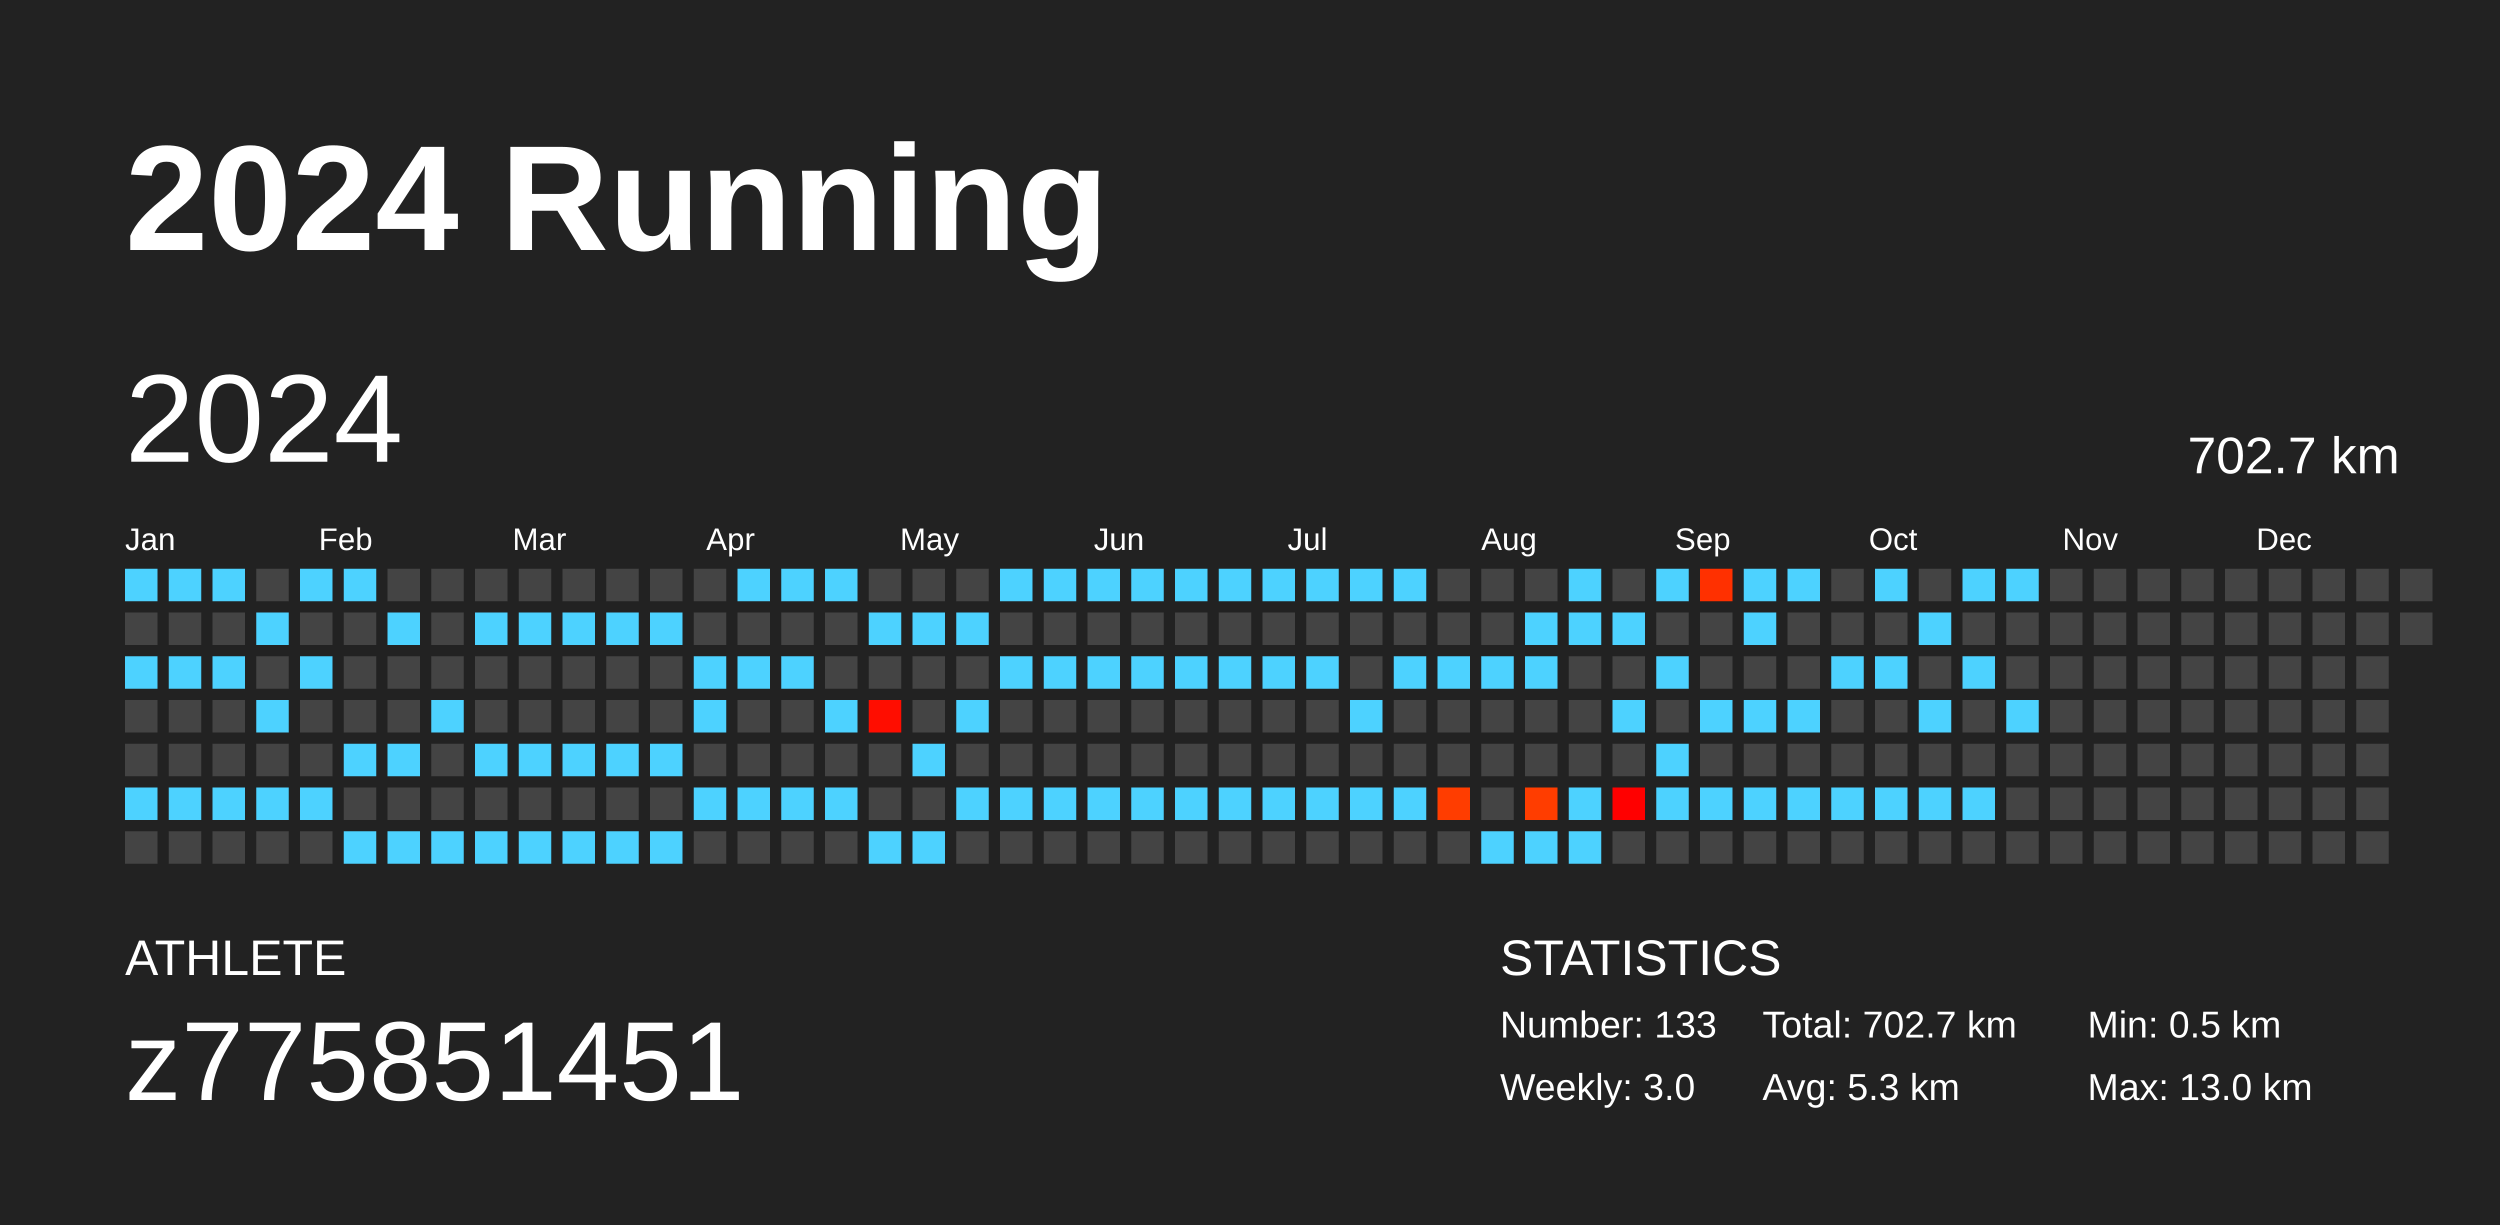
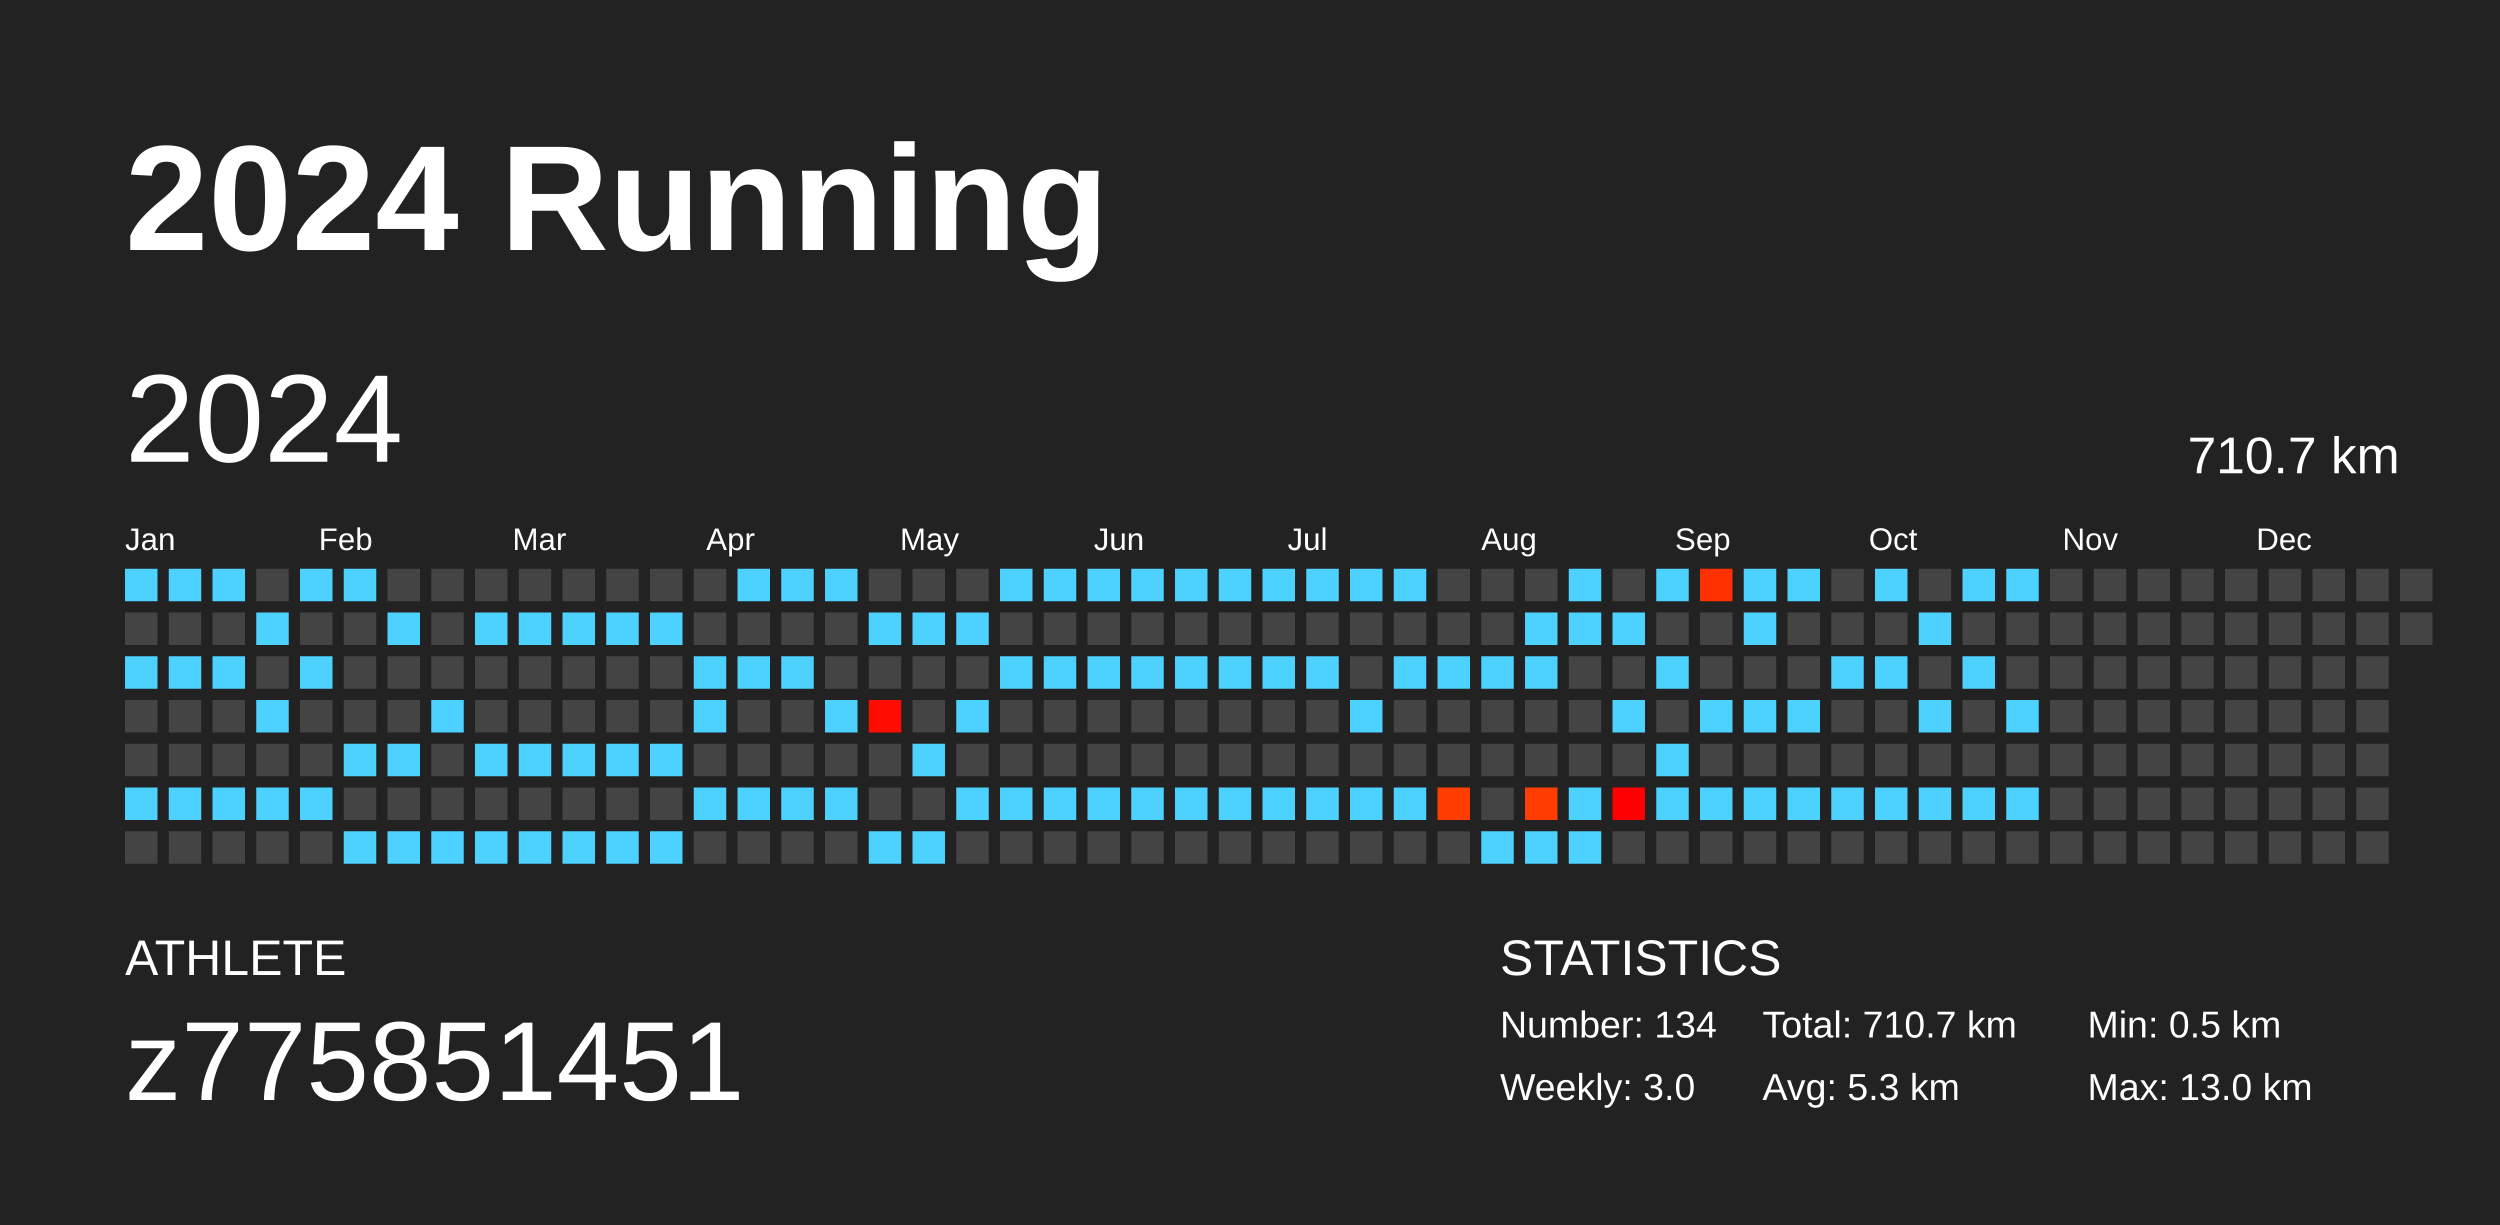
<svg xmlns="http://www.w3.org/2000/svg" baseProfile="full" height="98mm" version="1.1" viewBox="0,0,200,98" width="200mm">
  <defs />
  <rect fill="#222222" height="98" width="200" x="0" y="0" />
  <text fill="#FFFFFF" style="font-size:12px; font-family:Arial; font-weight:bold;" x="10" y="20">2024 Running</text>
  <text fill="#FFFFFF" style="font-size:4px; font-family:Arial" x="10" y="78">ATHLETE</text>
  <text fill="#FFFFFF" style="font-size:9px; font-family:Arial" x="10" y="88">z775851451</text>
  <text fill="#FFFFFF" style="font-size:4px; font-family:Arial" x="120" y="78">STATISTICS</text>
-   <text fill="#FFFFFF" style="font-size:3px; font-family:Arial" x="120" y="83">Number: 133</text>
+   <text fill="#FFFFFF" style="font-size:3px; font-family:Arial" x="120" y="83">Number: 134</text>
  <text fill="#FFFFFF" style="font-size:3px; font-family:Arial" x="120" y="88">Weekly: 3.0</text>
-   <text fill="#FFFFFF" style="font-size:3px; font-family:Arial" x="141" y="83">Total: 702.7 km</text>
+   <text fill="#FFFFFF" style="font-size:3px; font-family:Arial" x="141" y="83">Total: 710.7 km</text>
  <text fill="#FFFFFF" style="font-size:3px; font-family:Arial" x="141" y="88">Avg: 5.3 km</text>
  <text fill="#FFFFFF" style="font-size:3px; font-family:Arial" x="167" y="83">Min: 0.5 km</text>
  <text fill="#FFFFFF" style="font-size:3px; font-family:Arial" x="167" y="88">Max: 13.0 km</text>
  <text dominant-baseline="hanging" fill="#FFFFFF" style="font-size:10.0px; font-family:Arial;" x="10" y="30">2024</text>
-   <text dominant-baseline="hanging" fill="#FFFFFF" style="font-size:4.125px; font-family:Arial;" x="175" y="35">702.7 km</text>
+   <text dominant-baseline="hanging" fill="#FFFFFF" style="font-size:4.125px; font-family:Arial;" x="175" y="35">710.7 km</text>
  <text fill="#FFFFFF" style="font-size:2.5px; font-family:Arial" x="10.0" y="44">Jan</text>
  <text fill="#FFFFFF" style="font-size:2.5px; font-family:Arial" x="25.5" y="44">Feb</text>
  <text fill="#FFFFFF" style="font-size:2.5px; font-family:Arial" x="41.0" y="44">Mar</text>
  <text fill="#FFFFFF" style="font-size:2.5px; font-family:Arial" x="56.5" y="44">Apr</text>
  <text fill="#FFFFFF" style="font-size:2.5px; font-family:Arial" x="72.0" y="44">May</text>
  <text fill="#FFFFFF" style="font-size:2.5px; font-family:Arial" x="87.5" y="44">Jun</text>
  <text fill="#FFFFFF" style="font-size:2.5px; font-family:Arial" x="103.0" y="44">Jul</text>
  <text fill="#FFFFFF" style="font-size:2.5px; font-family:Arial" x="118.5" y="44">Aug</text>
  <text fill="#FFFFFF" style="font-size:2.5px; font-family:Arial" x="134.0" y="44">Sep</text>
  <text fill="#FFFFFF" style="font-size:2.5px; font-family:Arial" x="149.5" y="44">Oct</text>
  <text fill="#FFFFFF" style="font-size:2.5px; font-family:Arial" x="165.0" y="44">Nov</text>
  <text fill="#FFFFFF" style="font-size:2.5px; font-family:Arial" x="180.5" y="44">Dec</text>
  <rect fill="#4dd2ff" height="2.6" width="2.6" x="10.0" y="45.5" />
  <rect fill="#444444" height="2.6" width="2.6" x="10.0" y="49.0" />
  <rect fill="#4dd2ff" height="2.6" width="2.6" x="10.0" y="52.5" />
  <rect fill="#444444" height="2.6" width="2.6" x="10.0" y="56.0" />
  <rect fill="#444444" height="2.6" width="2.6" x="10.0" y="59.5" />
  <rect fill="#4dd2ff" height="2.6" width="2.6" x="10.0" y="63.0" />
  <rect fill="#444444" height="2.6" width="2.6" x="10.0" y="66.5" />
  <rect fill="#4dd2ff" height="2.6" width="2.6" x="13.5" y="45.5" />
  <rect fill="#444444" height="2.6" width="2.6" x="13.5" y="49.0" />
  <rect fill="#4dd2ff" height="2.6" width="2.6" x="13.5" y="52.5" />
  <rect fill="#444444" height="2.6" width="2.6" x="13.5" y="56.0" />
  <rect fill="#444444" height="2.6" width="2.6" x="13.5" y="59.5" />
  <rect fill="#4dd2ff" height="2.6" width="2.6" x="13.5" y="63.0" />
  <rect fill="#444444" height="2.6" width="2.6" x="13.5" y="66.5" />
  <rect fill="#4dd2ff" height="2.6" width="2.6" x="17.0" y="45.5" />
  <rect fill="#444444" height="2.6" width="2.6" x="17.0" y="49.0" />
  <rect fill="#4dd2ff" height="2.6" width="2.6" x="17.0" y="52.5" />
  <rect fill="#444444" height="2.6" width="2.6" x="17.0" y="56.0" />
  <rect fill="#444444" height="2.6" width="2.6" x="17.0" y="59.5" />
  <rect fill="#4dd2ff" height="2.6" width="2.6" x="17.0" y="63.0" />
  <rect fill="#444444" height="2.6" width="2.6" x="17.0" y="66.5" />
  <rect fill="#444444" height="2.6" width="2.6" x="20.5" y="45.5" />
  <rect fill="#4dd2ff" height="2.6" width="2.6" x="20.5" y="49.0" />
  <rect fill="#444444" height="2.6" width="2.6" x="20.5" y="52.5" />
  <rect fill="#4dd2ff" height="2.6" width="2.6" x="20.5" y="56.0" />
  <rect fill="#444444" height="2.6" width="2.6" x="20.5" y="59.5" />
  <rect fill="#4dd2ff" height="2.6" width="2.6" x="20.5" y="63.0" />
  <rect fill="#444444" height="2.6" width="2.6" x="20.5" y="66.5" />
  <rect fill="#4dd2ff" height="2.6" width="2.6" x="24.0" y="45.5" />
  <rect fill="#444444" height="2.6" width="2.6" x="24.0" y="49.0" />
  <rect fill="#4dd2ff" height="2.6" width="2.6" x="24.0" y="52.5" />
  <rect fill="#444444" height="2.6" width="2.6" x="24.0" y="56.0" />
  <rect fill="#444444" height="2.6" width="2.6" x="24.0" y="59.5" />
  <rect fill="#4dd2ff" height="2.6" width="2.6" x="24.0" y="63.0" />
  <rect fill="#444444" height="2.6" width="2.6" x="24.0" y="66.5" />
  <rect fill="#4dd2ff" height="2.6" width="2.6" x="27.5" y="45.5" />
  <rect fill="#444444" height="2.6" width="2.6" x="27.5" y="49.0" />
  <rect fill="#444444" height="2.6" width="2.6" x="27.5" y="52.5" />
  <rect fill="#444444" height="2.6" width="2.6" x="27.5" y="56.0" />
  <rect fill="#4dd2ff" height="2.6" width="2.6" x="27.5" y="59.5" />
  <rect fill="#444444" height="2.6" width="2.6" x="27.5" y="63.0" />
  <rect fill="#4dd2ff" height="2.6" width="2.6" x="27.5" y="66.5" />
  <rect fill="#444444" height="2.6" width="2.6" x="31.0" y="45.5" />
  <rect fill="#4dd2ff" height="2.6" width="2.6" x="31.0" y="49.0" />
  <rect fill="#444444" height="2.6" width="2.6" x="31.0" y="52.5" />
  <rect fill="#444444" height="2.6" width="2.6" x="31.0" y="56.0" />
  <rect fill="#4dd2ff" height="2.6" width="2.6" x="31.0" y="59.5" />
  <rect fill="#444444" height="2.6" width="2.6" x="31.0" y="63.0" />
  <rect fill="#4dd2ff" height="2.6" width="2.6" x="31.0" y="66.5" />
  <rect fill="#444444" height="2.6" width="2.6" x="34.5" y="45.5" />
  <rect fill="#444444" height="2.6" width="2.6" x="34.5" y="49.0" />
  <rect fill="#444444" height="2.6" width="2.6" x="34.5" y="52.5" />
  <rect fill="#4dd2ff" height="2.6" width="2.6" x="34.5" y="56.0" />
  <rect fill="#444444" height="2.6" width="2.6" x="34.5" y="59.5" />
  <rect fill="#444444" height="2.6" width="2.6" x="34.5" y="63.0" />
  <rect fill="#4dd2ff" height="2.6" width="2.6" x="34.5" y="66.5" />
  <rect fill="#444444" height="2.6" width="2.6" x="38.0" y="45.5" />
  <rect fill="#4dd2ff" height="2.6" width="2.6" x="38.0" y="49.0" />
  <rect fill="#444444" height="2.6" width="2.6" x="38.0" y="52.5" />
  <rect fill="#444444" height="2.6" width="2.6" x="38.0" y="56.0" />
  <rect fill="#4dd2ff" height="2.6" width="2.6" x="38.0" y="59.5" />
  <rect fill="#444444" height="2.6" width="2.6" x="38.0" y="63.0" />
  <rect fill="#4dd2ff" height="2.6" width="2.6" x="38.0" y="66.5" />
  <rect fill="#444444" height="2.6" width="2.6" x="41.5" y="45.5" />
  <rect fill="#4dd2ff" height="2.6" width="2.6" x="41.5" y="49.0" />
  <rect fill="#444444" height="2.6" width="2.6" x="41.5" y="52.5" />
  <rect fill="#444444" height="2.6" width="2.6" x="41.5" y="56.0" />
  <rect fill="#4dd2ff" height="2.6" width="2.6" x="41.5" y="59.5" />
  <rect fill="#444444" height="2.6" width="2.6" x="41.5" y="63.0" />
  <rect fill="#4dd2ff" height="2.6" width="2.6" x="41.5" y="66.5" />
  <rect fill="#444444" height="2.6" width="2.6" x="45.0" y="45.5" />
  <rect fill="#4dd2ff" height="2.6" width="2.6" x="45.0" y="49.0" />
  <rect fill="#444444" height="2.6" width="2.6" x="45.0" y="52.5" />
  <rect fill="#444444" height="2.6" width="2.6" x="45.0" y="56.0" />
  <rect fill="#4dd2ff" height="2.6" width="2.6" x="45.0" y="59.5" />
  <rect fill="#444444" height="2.6" width="2.6" x="45.0" y="63.0" />
  <rect fill="#4dd2ff" height="2.6" width="2.6" x="45.0" y="66.5" />
  <rect fill="#444444" height="2.6" width="2.6" x="48.5" y="45.5" />
  <rect fill="#4dd2ff" height="2.6" width="2.6" x="48.5" y="49.0" />
  <rect fill="#444444" height="2.6" width="2.6" x="48.5" y="52.5" />
  <rect fill="#444444" height="2.6" width="2.6" x="48.5" y="56.0" />
  <rect fill="#4dd2ff" height="2.6" width="2.6" x="48.5" y="59.5" />
  <rect fill="#444444" height="2.6" width="2.6" x="48.5" y="63.0" />
  <rect fill="#4dd2ff" height="2.6" width="2.6" x="48.5" y="66.5" />
  <rect fill="#444444" height="2.6" width="2.6" x="52.0" y="45.5" />
  <rect fill="#4dd2ff" height="2.6" width="2.6" x="52.0" y="49.0" />
  <rect fill="#444444" height="2.6" width="2.6" x="52.0" y="52.5" />
  <rect fill="#444444" height="2.6" width="2.6" x="52.0" y="56.0" />
  <rect fill="#4dd2ff" height="2.6" width="2.6" x="52.0" y="59.5" />
  <rect fill="#444444" height="2.6" width="2.6" x="52.0" y="63.0" />
  <rect fill="#4dd2ff" height="2.6" width="2.6" x="52.0" y="66.5" />
  <rect fill="#444444" height="2.6" width="2.6" x="55.5" y="45.5" />
  <rect fill="#444444" height="2.6" width="2.6" x="55.5" y="49.0" />
  <rect fill="#4dd2ff" height="2.6" width="2.6" x="55.5" y="52.5" />
  <rect fill="#4dd2ff" height="2.6" width="2.6" x="55.5" y="56.0" />
  <rect fill="#444444" height="2.6" width="2.6" x="55.5" y="59.5" />
  <rect fill="#4dd2ff" height="2.6" width="2.6" x="55.5" y="63.0" />
  <rect fill="#444444" height="2.6" width="2.6" x="55.5" y="66.5" />
  <rect fill="#4dd2ff" height="2.6" width="2.6" x="59.0" y="45.5" />
  <rect fill="#444444" height="2.6" width="2.6" x="59.0" y="49.0" />
  <rect fill="#4dd2ff" height="2.6" width="2.6" x="59.0" y="52.5" />
  <rect fill="#444444" height="2.6" width="2.6" x="59.0" y="56.0" />
  <rect fill="#444444" height="2.6" width="2.6" x="59.0" y="59.5" />
  <rect fill="#4dd2ff" height="2.6" width="2.6" x="59.0" y="63.0" />
  <rect fill="#444444" height="2.6" width="2.6" x="59.0" y="66.5" />
  <rect fill="#4dd2ff" height="2.6" width="2.6" x="62.5" y="45.5" />
  <rect fill="#444444" height="2.6" width="2.6" x="62.5" y="49.0" />
  <rect fill="#4dd2ff" height="2.6" width="2.6" x="62.5" y="52.5" />
  <rect fill="#444444" height="2.6" width="2.6" x="62.5" y="56.0" />
  <rect fill="#444444" height="2.6" width="2.6" x="62.5" y="59.5" />
  <rect fill="#4dd2ff" height="2.6" width="2.6" x="62.5" y="63.0" />
  <rect fill="#444444" height="2.6" width="2.6" x="62.5" y="66.5" />
  <rect fill="#4dd2ff" height="2.6" width="2.6" x="66.0" y="45.5" />
  <rect fill="#444444" height="2.6" width="2.6" x="66.0" y="49.0" />
  <rect fill="#444444" height="2.6" width="2.6" x="66.0" y="52.5" />
  <rect fill="#4dd2ff" height="2.6" width="2.6" x="66.0" y="56.0" />
  <rect fill="#444444" height="2.6" width="2.6" x="66.0" y="59.5" />
  <rect fill="#4dd2ff" height="2.6" width="2.6" x="66.0" y="63.0" />
  <rect fill="#444444" height="2.6" width="2.6" x="66.0" y="66.5" />
  <rect fill="#444444" height="2.6" width="2.6" x="69.5" y="45.5" />
  <rect fill="#4dd2ff" height="2.6" width="2.6" x="69.5" y="49.0" />
  <rect fill="#444444" height="2.6" width="2.6" x="69.5" y="52.5" />
  <rect fill="#ff0d00" height="2.6" width="2.6" x="69.5" y="56.0" />
  <rect fill="#444444" height="2.6" width="2.6" x="69.5" y="59.5" />
  <rect fill="#444444" height="2.6" width="2.6" x="69.5" y="63.0" />
  <rect fill="#4dd2ff" height="2.6" width="2.6" x="69.5" y="66.5" />
  <rect fill="#444444" height="2.6" width="2.6" x="73.0" y="45.5" />
  <rect fill="#4dd2ff" height="2.6" width="2.6" x="73.0" y="49.0" />
  <rect fill="#444444" height="2.6" width="2.6" x="73.0" y="52.5" />
  <rect fill="#444444" height="2.6" width="2.6" x="73.0" y="56.0" />
  <rect fill="#4dd2ff" height="2.6" width="2.6" x="73.0" y="59.5" />
  <rect fill="#444444" height="2.6" width="2.6" x="73.0" y="63.0" />
  <rect fill="#4dd2ff" height="2.6" width="2.6" x="73.0" y="66.5" />
  <rect fill="#444444" height="2.6" width="2.6" x="76.5" y="45.5" />
  <rect fill="#4dd2ff" height="2.6" width="2.6" x="76.5" y="49.0" />
  <rect fill="#444444" height="2.6" width="2.6" x="76.5" y="52.5" />
  <rect fill="#4dd2ff" height="2.6" width="2.6" x="76.5" y="56.0" />
  <rect fill="#444444" height="2.6" width="2.6" x="76.5" y="59.5" />
  <rect fill="#4dd2ff" height="2.6" width="2.6" x="76.5" y="63.0" />
  <rect fill="#444444" height="2.6" width="2.6" x="76.5" y="66.5" />
  <rect fill="#4dd2ff" height="2.6" width="2.6" x="80.0" y="45.5" />
  <rect fill="#444444" height="2.6" width="2.6" x="80.0" y="49.0" />
  <rect fill="#4dd2ff" height="2.6" width="2.6" x="80.0" y="52.5" />
  <rect fill="#444444" height="2.6" width="2.6" x="80.0" y="56.0" />
  <rect fill="#444444" height="2.6" width="2.6" x="80.0" y="59.5" />
  <rect fill="#4dd2ff" height="2.6" width="2.6" x="80.0" y="63.0" />
  <rect fill="#444444" height="2.6" width="2.6" x="80.0" y="66.5" />
  <rect fill="#4dd2ff" height="2.6" width="2.6" x="83.5" y="45.5" />
  <rect fill="#444444" height="2.6" width="2.6" x="83.5" y="49.0" />
  <rect fill="#4dd2ff" height="2.6" width="2.6" x="83.5" y="52.5" />
  <rect fill="#444444" height="2.6" width="2.6" x="83.5" y="56.0" />
  <rect fill="#444444" height="2.6" width="2.6" x="83.5" y="59.5" />
  <rect fill="#4dd2ff" height="2.6" width="2.6" x="83.5" y="63.0" />
  <rect fill="#444444" height="2.6" width="2.6" x="83.5" y="66.5" />
  <rect fill="#4dd2ff" height="2.6" width="2.6" x="87.0" y="45.5" />
  <rect fill="#444444" height="2.6" width="2.6" x="87.0" y="49.0" />
  <rect fill="#4dd2ff" height="2.6" width="2.6" x="87.0" y="52.5" />
  <rect fill="#444444" height="2.6" width="2.6" x="87.0" y="56.0" />
  <rect fill="#444444" height="2.6" width="2.6" x="87.0" y="59.5" />
  <rect fill="#4dd2ff" height="2.6" width="2.6" x="87.0" y="63.0" />
  <rect fill="#444444" height="2.6" width="2.6" x="87.0" y="66.5" />
  <rect fill="#4dd2ff" height="2.6" width="2.6" x="90.5" y="45.5" />
  <rect fill="#444444" height="2.6" width="2.6" x="90.5" y="49.0" />
  <rect fill="#4dd2ff" height="2.6" width="2.6" x="90.5" y="52.5" />
  <rect fill="#444444" height="2.6" width="2.6" x="90.5" y="56.0" />
  <rect fill="#444444" height="2.6" width="2.6" x="90.5" y="59.5" />
  <rect fill="#4dd2ff" height="2.6" width="2.6" x="90.5" y="63.0" />
  <rect fill="#444444" height="2.6" width="2.6" x="90.5" y="66.5" />
  <rect fill="#4dd2ff" height="2.6" width="2.6" x="94.0" y="45.5" />
  <rect fill="#444444" height="2.6" width="2.6" x="94.0" y="49.0" />
  <rect fill="#4dd2ff" height="2.6" width="2.6" x="94.0" y="52.5" />
  <rect fill="#444444" height="2.6" width="2.6" x="94.0" y="56.0" />
  <rect fill="#444444" height="2.6" width="2.6" x="94.0" y="59.5" />
  <rect fill="#4dd2ff" height="2.6" width="2.6" x="94.0" y="63.0" />
  <rect fill="#444444" height="2.6" width="2.6" x="94.0" y="66.5" />
  <rect fill="#4dd2ff" height="2.6" width="2.6" x="97.5" y="45.5" />
  <rect fill="#444444" height="2.6" width="2.6" x="97.5" y="49.0" />
  <rect fill="#4dd2ff" height="2.6" width="2.6" x="97.5" y="52.5" />
  <rect fill="#444444" height="2.6" width="2.6" x="97.5" y="56.0" />
  <rect fill="#444444" height="2.6" width="2.6" x="97.5" y="59.5" />
  <rect fill="#4dd2ff" height="2.6" width="2.6" x="97.5" y="63.0" />
  <rect fill="#444444" height="2.6" width="2.6" x="97.5" y="66.5" />
  <rect fill="#4dd2ff" height="2.6" width="2.6" x="101.0" y="45.5" />
  <rect fill="#444444" height="2.6" width="2.6" x="101.0" y="49.0" />
  <rect fill="#4dd2ff" height="2.6" width="2.6" x="101.0" y="52.5" />
  <rect fill="#444444" height="2.6" width="2.6" x="101.0" y="56.0" />
  <rect fill="#444444" height="2.6" width="2.6" x="101.0" y="59.5" />
  <rect fill="#4dd2ff" height="2.6" width="2.6" x="101.0" y="63.0" />
  <rect fill="#444444" height="2.6" width="2.6" x="101.0" y="66.5" />
  <rect fill="#4dd2ff" height="2.6" width="2.6" x="104.5" y="45.5" />
  <rect fill="#444444" height="2.6" width="2.6" x="104.5" y="49.0" />
  <rect fill="#4dd2ff" height="2.6" width="2.6" x="104.5" y="52.5" />
  <rect fill="#444444" height="2.6" width="2.6" x="104.5" y="56.0" />
  <rect fill="#444444" height="2.6" width="2.6" x="104.5" y="59.5" />
  <rect fill="#4dd2ff" height="2.6" width="2.6" x="104.5" y="63.0" />
  <rect fill="#444444" height="2.6" width="2.6" x="104.5" y="66.5" />
  <rect fill="#4dd2ff" height="2.6" width="2.6" x="108.0" y="45.5" />
  <rect fill="#444444" height="2.6" width="2.6" x="108.0" y="49.0" />
  <rect fill="#444444" height="2.6" width="2.6" x="108.0" y="52.5" />
  <rect fill="#4dd2ff" height="2.6" width="2.6" x="108.0" y="56.0" />
  <rect fill="#444444" height="2.6" width="2.6" x="108.0" y="59.5" />
  <rect fill="#4dd2ff" height="2.6" width="2.6" x="108.0" y="63.0" />
  <rect fill="#444444" height="2.6" width="2.6" x="108.0" y="66.5" />
  <rect fill="#4dd2ff" height="2.6" width="2.6" x="111.5" y="45.5" />
  <rect fill="#444444" height="2.6" width="2.6" x="111.5" y="49.0" />
  <rect fill="#4dd2ff" height="2.6" width="2.6" x="111.5" y="52.5" />
  <rect fill="#444444" height="2.6" width="2.6" x="111.5" y="56.0" />
  <rect fill="#444444" height="2.6" width="2.6" x="111.5" y="59.5" />
  <rect fill="#4dd2ff" height="2.6" width="2.6" x="111.5" y="63.0" />
  <rect fill="#444444" height="2.6" width="2.6" x="111.5" y="66.5" />
  <rect fill="#444444" height="2.6" width="2.6" x="115.0" y="45.5" />
  <rect fill="#444444" height="2.6" width="2.6" x="115.0" y="49.0" />
  <rect fill="#4dd2ff" height="2.6" width="2.6" x="115.0" y="52.5" />
  <rect fill="#444444" height="2.6" width="2.6" x="115.0" y="56.0" />
  <rect fill="#444444" height="2.6" width="2.6" x="115.0" y="59.5" />
  <rect fill="#ff3d00" height="2.6" width="2.6" x="115.0" y="63.0" />
  <rect fill="#444444" height="2.6" width="2.6" x="115.0" y="66.5" />
  <rect fill="#444444" height="2.6" width="2.6" x="118.5" y="45.5" />
  <rect fill="#444444" height="2.6" width="2.6" x="118.5" y="49.0" />
  <rect fill="#4dd2ff" height="2.6" width="2.6" x="118.5" y="52.5" />
  <rect fill="#444444" height="2.6" width="2.6" x="118.5" y="56.0" />
  <rect fill="#444444" height="2.6" width="2.6" x="118.5" y="59.5" />
  <rect fill="#444444" height="2.6" width="2.6" x="118.5" y="63.0" />
  <rect fill="#4dd2ff" height="2.6" width="2.6" x="118.5" y="66.5" />
  <rect fill="#444444" height="2.6" width="2.6" x="122.0" y="45.5" />
  <rect fill="#4dd2ff" height="2.6" width="2.6" x="122.0" y="49.0" />
  <rect fill="#4dd2ff" height="2.6" width="2.6" x="122.0" y="52.5" />
  <rect fill="#444444" height="2.6" width="2.6" x="122.0" y="56.0" />
  <rect fill="#444444" height="2.6" width="2.6" x="122.0" y="59.5" />
  <rect fill="#ff3d00" height="2.6" width="2.6" x="122.0" y="63.0" />
  <rect fill="#4dd2ff" height="2.6" width="2.6" x="122.0" y="66.5" />
  <rect fill="#4dd2ff" height="2.6" width="2.6" x="125.5" y="45.5" />
  <rect fill="#4dd2ff" height="2.6" width="2.6" x="125.5" y="49.0" />
  <rect fill="#444444" height="2.6" width="2.6" x="125.5" y="52.5" />
  <rect fill="#444444" height="2.6" width="2.6" x="125.5" y="56.0" />
  <rect fill="#444444" height="2.6" width="2.6" x="125.5" y="59.5" />
  <rect fill="#4dd2ff" height="2.6" width="2.6" x="125.5" y="63.0" />
  <rect fill="#4dd2ff" height="2.6" width="2.6" x="125.5" y="66.5" />
  <rect fill="#444444" height="2.6" width="2.6" x="129.0" y="45.5" />
  <rect fill="#4dd2ff" height="2.6" width="2.6" x="129.0" y="49.0" />
  <rect fill="#444444" height="2.6" width="2.6" x="129.0" y="52.5" />
  <rect fill="#4dd2ff" height="2.6" width="2.6" x="129.0" y="56.0" />
  <rect fill="#444444" height="2.6" width="2.6" x="129.0" y="59.5" />
  <rect fill="#ff0000" height="2.6" width="2.6" x="129.0" y="63.0" />
  <rect fill="#444444" height="2.6" width="2.6" x="129.0" y="66.5" />
  <rect fill="#4dd2ff" height="2.6" width="2.6" x="132.5" y="45.5" />
  <rect fill="#444444" height="2.6" width="2.6" x="132.5" y="49.0" />
  <rect fill="#4dd2ff" height="2.6" width="2.6" x="132.5" y="52.5" />
  <rect fill="#444444" height="2.6" width="2.6" x="132.5" y="56.0" />
  <rect fill="#4dd2ff" height="2.6" width="2.6" x="132.5" y="59.5" />
  <rect fill="#4dd2ff" height="2.6" width="2.6" x="132.5" y="63.0" />
  <rect fill="#444444" height="2.6" width="2.6" x="132.5" y="66.5" />
  <rect fill="#ff3000" height="2.6" width="2.6" x="136.0" y="45.5" />
  <rect fill="#444444" height="2.6" width="2.6" x="136.0" y="49.0" />
  <rect fill="#444444" height="2.6" width="2.6" x="136.0" y="52.5" />
  <rect fill="#4dd2ff" height="2.6" width="2.6" x="136.0" y="56.0" />
  <rect fill="#444444" height="2.6" width="2.6" x="136.0" y="59.5" />
  <rect fill="#4dd2ff" height="2.6" width="2.6" x="136.0" y="63.0" />
  <rect fill="#444444" height="2.6" width="2.6" x="136.0" y="66.5" />
  <rect fill="#4dd2ff" height="2.6" width="2.6" x="139.5" y="45.5" />
  <rect fill="#4dd2ff" height="2.6" width="2.6" x="139.5" y="49.0" />
  <rect fill="#444444" height="2.6" width="2.6" x="139.5" y="52.5" />
  <rect fill="#4dd2ff" height="2.6" width="2.6" x="139.5" y="56.0" />
  <rect fill="#444444" height="2.6" width="2.6" x="139.5" y="59.5" />
  <rect fill="#4dd2ff" height="2.6" width="2.6" x="139.5" y="63.0" />
  <rect fill="#444444" height="2.6" width="2.6" x="139.5" y="66.5" />
  <rect fill="#4dd2ff" height="2.6" width="2.6" x="143.0" y="45.5" />
  <rect fill="#444444" height="2.6" width="2.6" x="143.0" y="49.0" />
  <rect fill="#444444" height="2.6" width="2.6" x="143.0" y="52.5" />
  <rect fill="#4dd2ff" height="2.6" width="2.6" x="143.0" y="56.0" />
  <rect fill="#444444" height="2.6" width="2.6" x="143.0" y="59.5" />
  <rect fill="#4dd2ff" height="2.6" width="2.6" x="143.0" y="63.0" />
  <rect fill="#444444" height="2.6" width="2.6" x="143.0" y="66.5" />
  <rect fill="#444444" height="2.6" width="2.6" x="146.5" y="45.5" />
  <rect fill="#444444" height="2.6" width="2.6" x="146.5" y="49.0" />
  <rect fill="#4dd2ff" height="2.6" width="2.6" x="146.5" y="52.5" />
  <rect fill="#444444" height="2.6" width="2.6" x="146.5" y="56.0" />
  <rect fill="#444444" height="2.6" width="2.6" x="146.5" y="59.5" />
  <rect fill="#4dd2ff" height="2.6" width="2.6" x="146.5" y="63.0" />
  <rect fill="#444444" height="2.6" width="2.6" x="146.5" y="66.5" />
  <rect fill="#4dd2ff" height="2.6" width="2.6" x="150.0" y="45.5" />
  <rect fill="#444444" height="2.6" width="2.6" x="150.0" y="49.0" />
  <rect fill="#4dd2ff" height="2.6" width="2.6" x="150.0" y="52.5" />
  <rect fill="#444444" height="2.6" width="2.6" x="150.0" y="56.0" />
  <rect fill="#444444" height="2.6" width="2.6" x="150.0" y="59.5" />
  <rect fill="#4dd2ff" height="2.6" width="2.6" x="150.0" y="63.0" />
  <rect fill="#444444" height="2.6" width="2.6" x="150.0" y="66.5" />
  <rect fill="#444444" height="2.6" width="2.6" x="153.5" y="45.5" />
  <rect fill="#4dd2ff" height="2.6" width="2.6" x="153.5" y="49.0" />
  <rect fill="#444444" height="2.6" width="2.6" x="153.5" y="52.5" />
  <rect fill="#4dd2ff" height="2.6" width="2.6" x="153.5" y="56.0" />
  <rect fill="#444444" height="2.6" width="2.6" x="153.5" y="59.5" />
  <rect fill="#4dd2ff" height="2.6" width="2.6" x="153.5" y="63.0" />
  <rect fill="#444444" height="2.6" width="2.6" x="153.5" y="66.5" />
  <rect fill="#4dd2ff" height="2.6" width="2.6" x="157.0" y="45.5" />
  <rect fill="#444444" height="2.6" width="2.6" x="157.0" y="49.0" />
  <rect fill="#4dd2ff" height="2.6" width="2.6" x="157.0" y="52.5" />
  <rect fill="#444444" height="2.6" width="2.6" x="157.0" y="56.0" />
  <rect fill="#444444" height="2.6" width="2.6" x="157.0" y="59.5" />
  <rect fill="#4dd2ff" height="2.6" width="2.6" x="157.0" y="63.0" />
  <rect fill="#444444" height="2.6" width="2.6" x="157.0" y="66.5" />
  <rect fill="#4dd2ff" height="2.6" width="2.6" x="160.5" y="45.5" />
  <rect fill="#444444" height="2.6" width="2.6" x="160.5" y="49.0" />
  <rect fill="#444444" height="2.6" width="2.6" x="160.5" y="52.5" />
  <rect fill="#4dd2ff" height="2.6" width="2.6" x="160.5" y="56.0" />
  <rect fill="#444444" height="2.6" width="2.6" x="160.5" y="59.5" />
-   <rect fill="#444444" height="2.6" width="2.6" x="160.5" y="63.0" />
+   <rect fill="#4dd2ff" height="2.6" width="2.6" x="160.5" y="63.0" />
  <rect fill="#444444" height="2.6" width="2.6" x="160.5" y="66.5" />
  <rect fill="#444444" height="2.6" width="2.6" x="164.0" y="45.5" />
  <rect fill="#444444" height="2.6" width="2.6" x="164.0" y="49.0" />
  <rect fill="#444444" height="2.6" width="2.6" x="164.0" y="52.5" />
  <rect fill="#444444" height="2.6" width="2.6" x="164.0" y="56.0" />
  <rect fill="#444444" height="2.6" width="2.6" x="164.0" y="59.5" />
  <rect fill="#444444" height="2.6" width="2.6" x="164.0" y="63.0" />
  <rect fill="#444444" height="2.6" width="2.6" x="164.0" y="66.5" />
  <rect fill="#444444" height="2.6" width="2.6" x="167.5" y="45.5" />
  <rect fill="#444444" height="2.6" width="2.6" x="167.5" y="49.0" />
  <rect fill="#444444" height="2.6" width="2.6" x="167.5" y="52.5" />
  <rect fill="#444444" height="2.6" width="2.6" x="167.5" y="56.0" />
  <rect fill="#444444" height="2.6" width="2.6" x="167.5" y="59.5" />
  <rect fill="#444444" height="2.6" width="2.6" x="167.5" y="63.0" />
  <rect fill="#444444" height="2.6" width="2.6" x="167.5" y="66.5" />
  <rect fill="#444444" height="2.6" width="2.6" x="171.0" y="45.5" />
  <rect fill="#444444" height="2.6" width="2.6" x="171.0" y="49.0" />
  <rect fill="#444444" height="2.6" width="2.6" x="171.0" y="52.5" />
  <rect fill="#444444" height="2.6" width="2.6" x="171.0" y="56.0" />
  <rect fill="#444444" height="2.6" width="2.6" x="171.0" y="59.5" />
  <rect fill="#444444" height="2.6" width="2.6" x="171.0" y="63.0" />
  <rect fill="#444444" height="2.6" width="2.6" x="171.0" y="66.5" />
  <rect fill="#444444" height="2.6" width="2.6" x="174.5" y="45.5" />
  <rect fill="#444444" height="2.6" width="2.6" x="174.5" y="49.0" />
  <rect fill="#444444" height="2.6" width="2.6" x="174.5" y="52.5" />
  <rect fill="#444444" height="2.6" width="2.6" x="174.5" y="56.0" />
  <rect fill="#444444" height="2.6" width="2.6" x="174.5" y="59.5" />
  <rect fill="#444444" height="2.6" width="2.6" x="174.5" y="63.0" />
  <rect fill="#444444" height="2.6" width="2.6" x="174.5" y="66.5" />
  <rect fill="#444444" height="2.6" width="2.6" x="178.0" y="45.5" />
  <rect fill="#444444" height="2.6" width="2.6" x="178.0" y="49.0" />
  <rect fill="#444444" height="2.6" width="2.6" x="178.0" y="52.5" />
  <rect fill="#444444" height="2.6" width="2.6" x="178.0" y="56.0" />
  <rect fill="#444444" height="2.6" width="2.6" x="178.0" y="59.5" />
  <rect fill="#444444" height="2.6" width="2.6" x="178.0" y="63.0" />
  <rect fill="#444444" height="2.6" width="2.6" x="178.0" y="66.5" />
  <rect fill="#444444" height="2.6" width="2.6" x="181.5" y="45.5" />
  <rect fill="#444444" height="2.6" width="2.6" x="181.5" y="49.0" />
  <rect fill="#444444" height="2.6" width="2.6" x="181.5" y="52.5" />
  <rect fill="#444444" height="2.6" width="2.6" x="181.5" y="56.0" />
  <rect fill="#444444" height="2.6" width="2.6" x="181.5" y="59.5" />
  <rect fill="#444444" height="2.6" width="2.6" x="181.5" y="63.0" />
  <rect fill="#444444" height="2.6" width="2.6" x="181.5" y="66.5" />
  <rect fill="#444444" height="2.6" width="2.6" x="185.0" y="45.5" />
  <rect fill="#444444" height="2.6" width="2.6" x="185.0" y="49.0" />
  <rect fill="#444444" height="2.6" width="2.6" x="185.0" y="52.5" />
  <rect fill="#444444" height="2.6" width="2.6" x="185.0" y="56.0" />
  <rect fill="#444444" height="2.6" width="2.6" x="185.0" y="59.5" />
  <rect fill="#444444" height="2.6" width="2.6" x="185.0" y="63.0" />
  <rect fill="#444444" height="2.6" width="2.6" x="185.0" y="66.5" />
  <rect fill="#444444" height="2.6" width="2.6" x="188.5" y="45.5" />
  <rect fill="#444444" height="2.6" width="2.6" x="188.5" y="49.0" />
  <rect fill="#444444" height="2.6" width="2.6" x="188.5" y="52.5" />
  <rect fill="#444444" height="2.6" width="2.6" x="188.5" y="56.0" />
  <rect fill="#444444" height="2.6" width="2.6" x="188.5" y="59.5" />
  <rect fill="#444444" height="2.6" width="2.6" x="188.5" y="63.0" />
  <rect fill="#444444" height="2.6" width="2.6" x="188.5" y="66.5" />
  <rect fill="#444444" height="2.6" width="2.6" x="192.0" y="45.5" />
  <rect fill="#444444" height="2.6" width="2.6" x="192.0" y="49.0" />
</svg>
